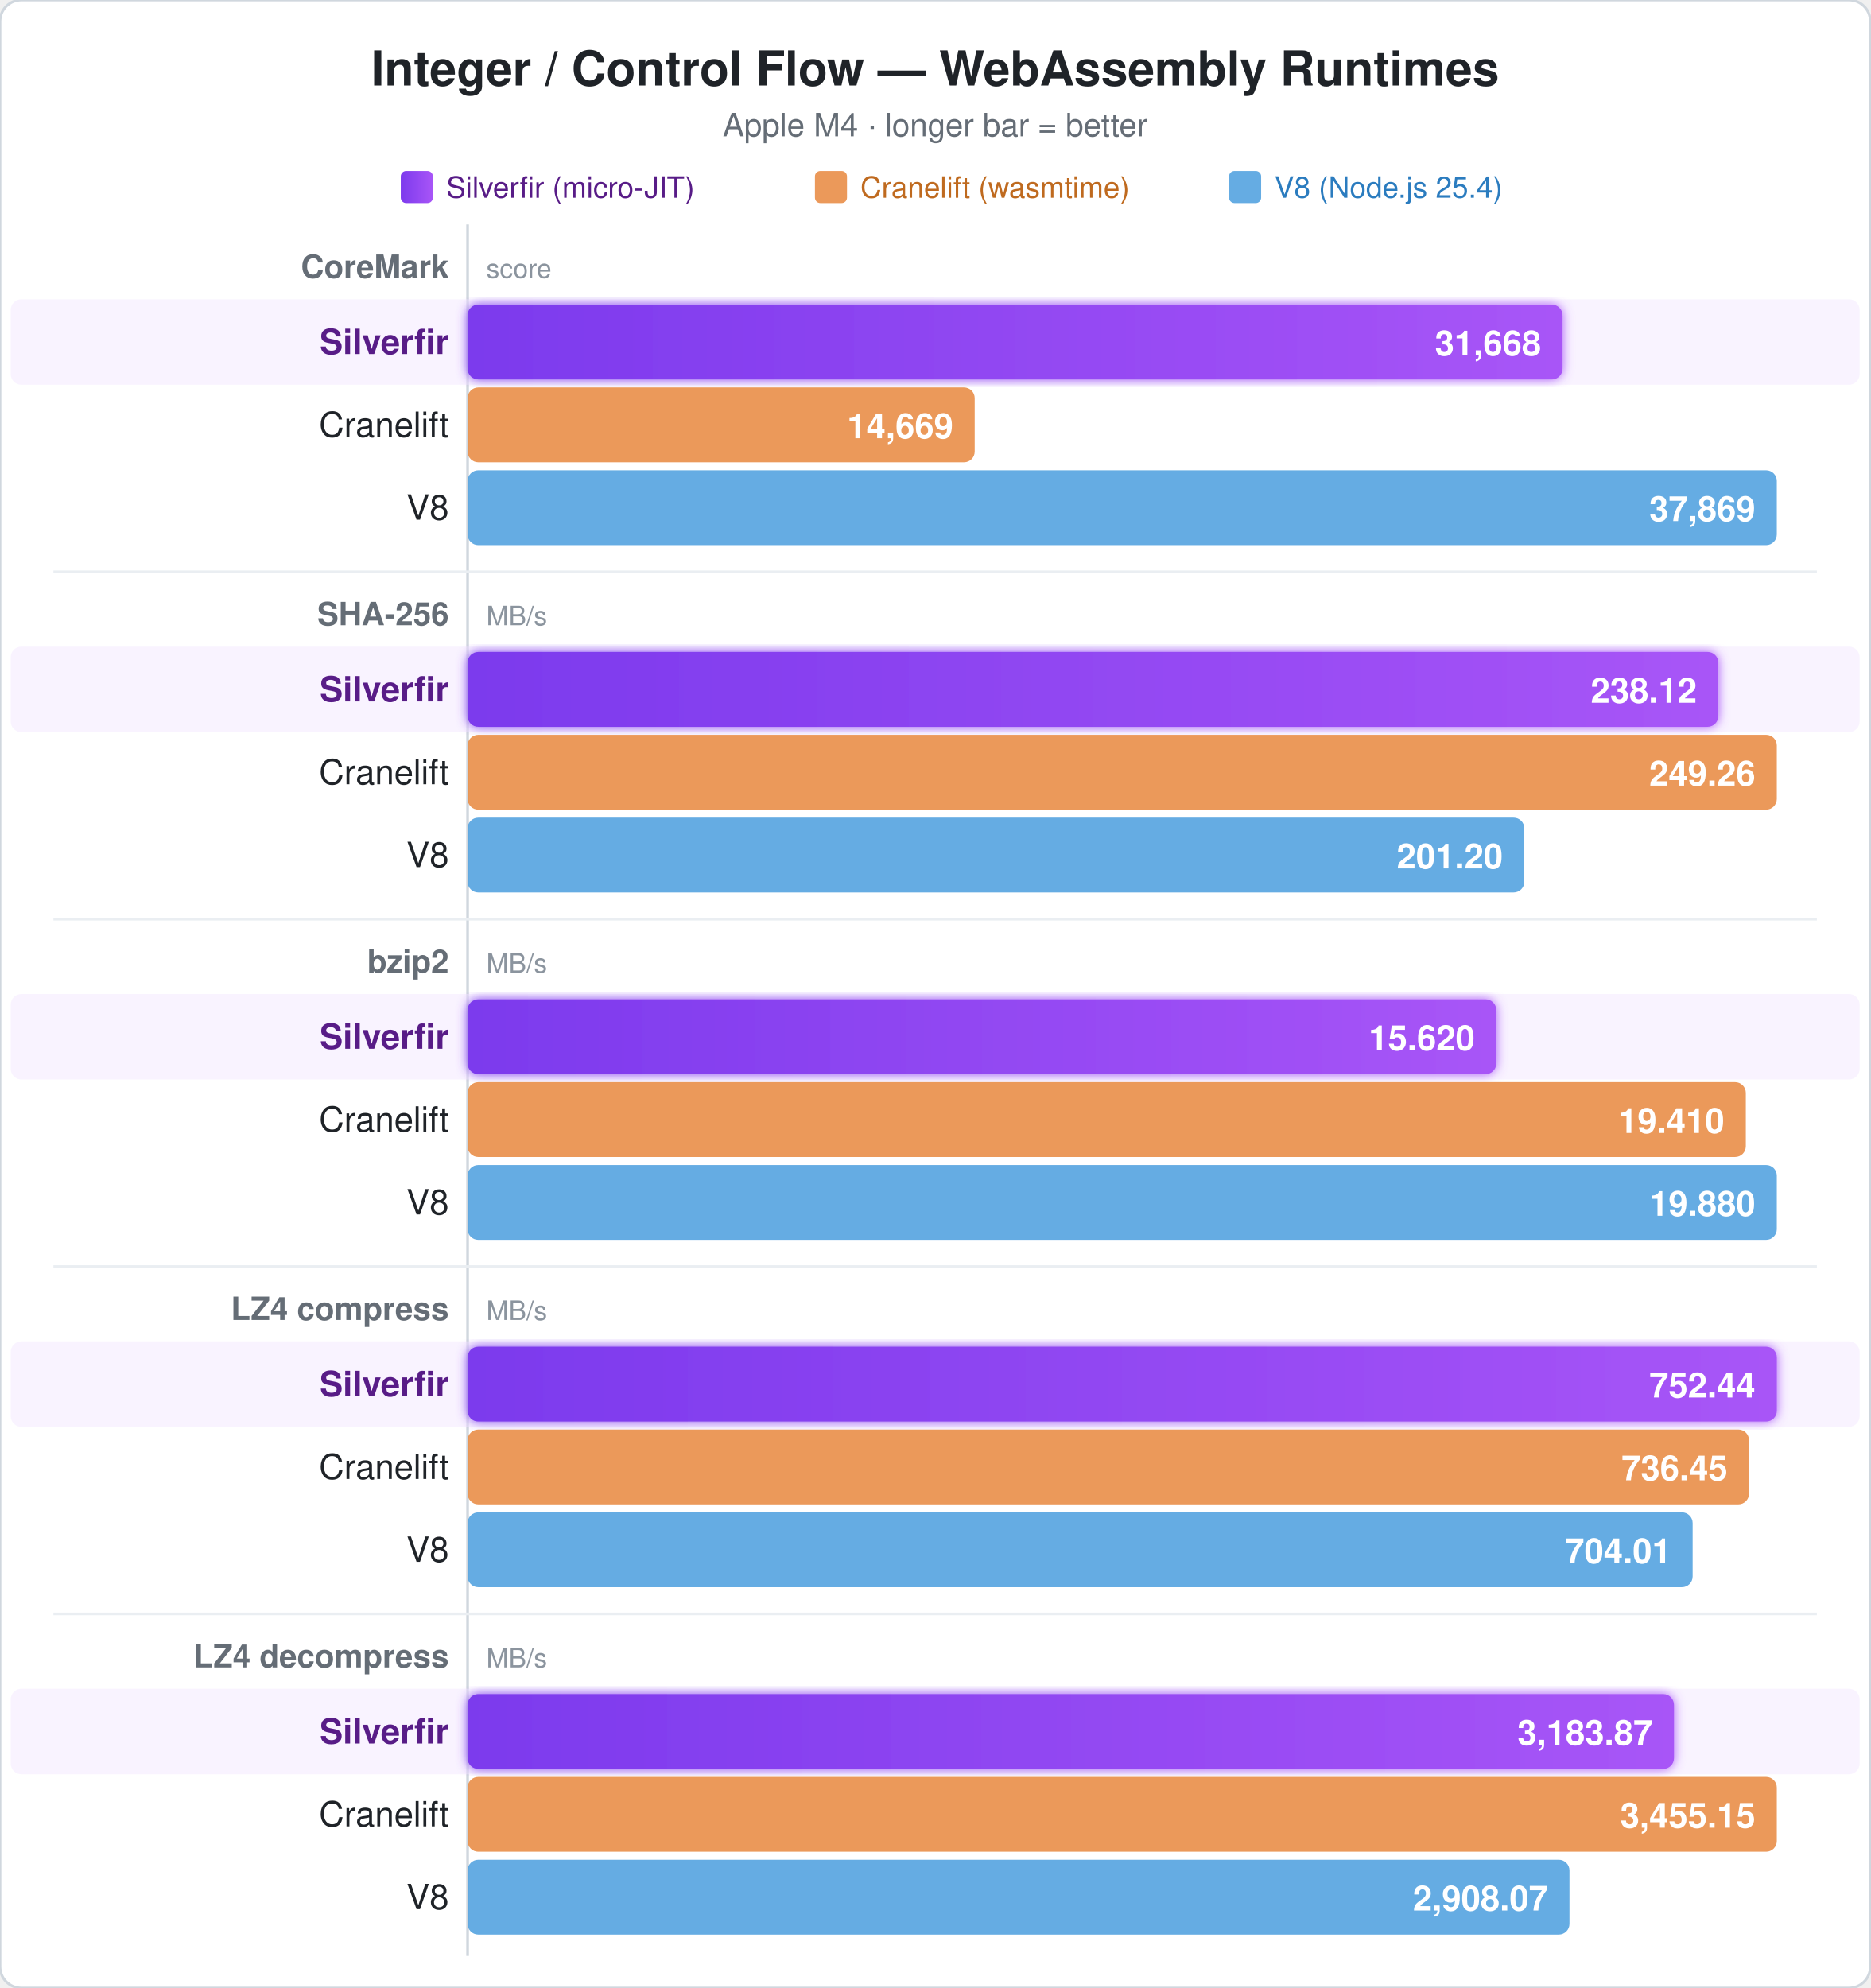
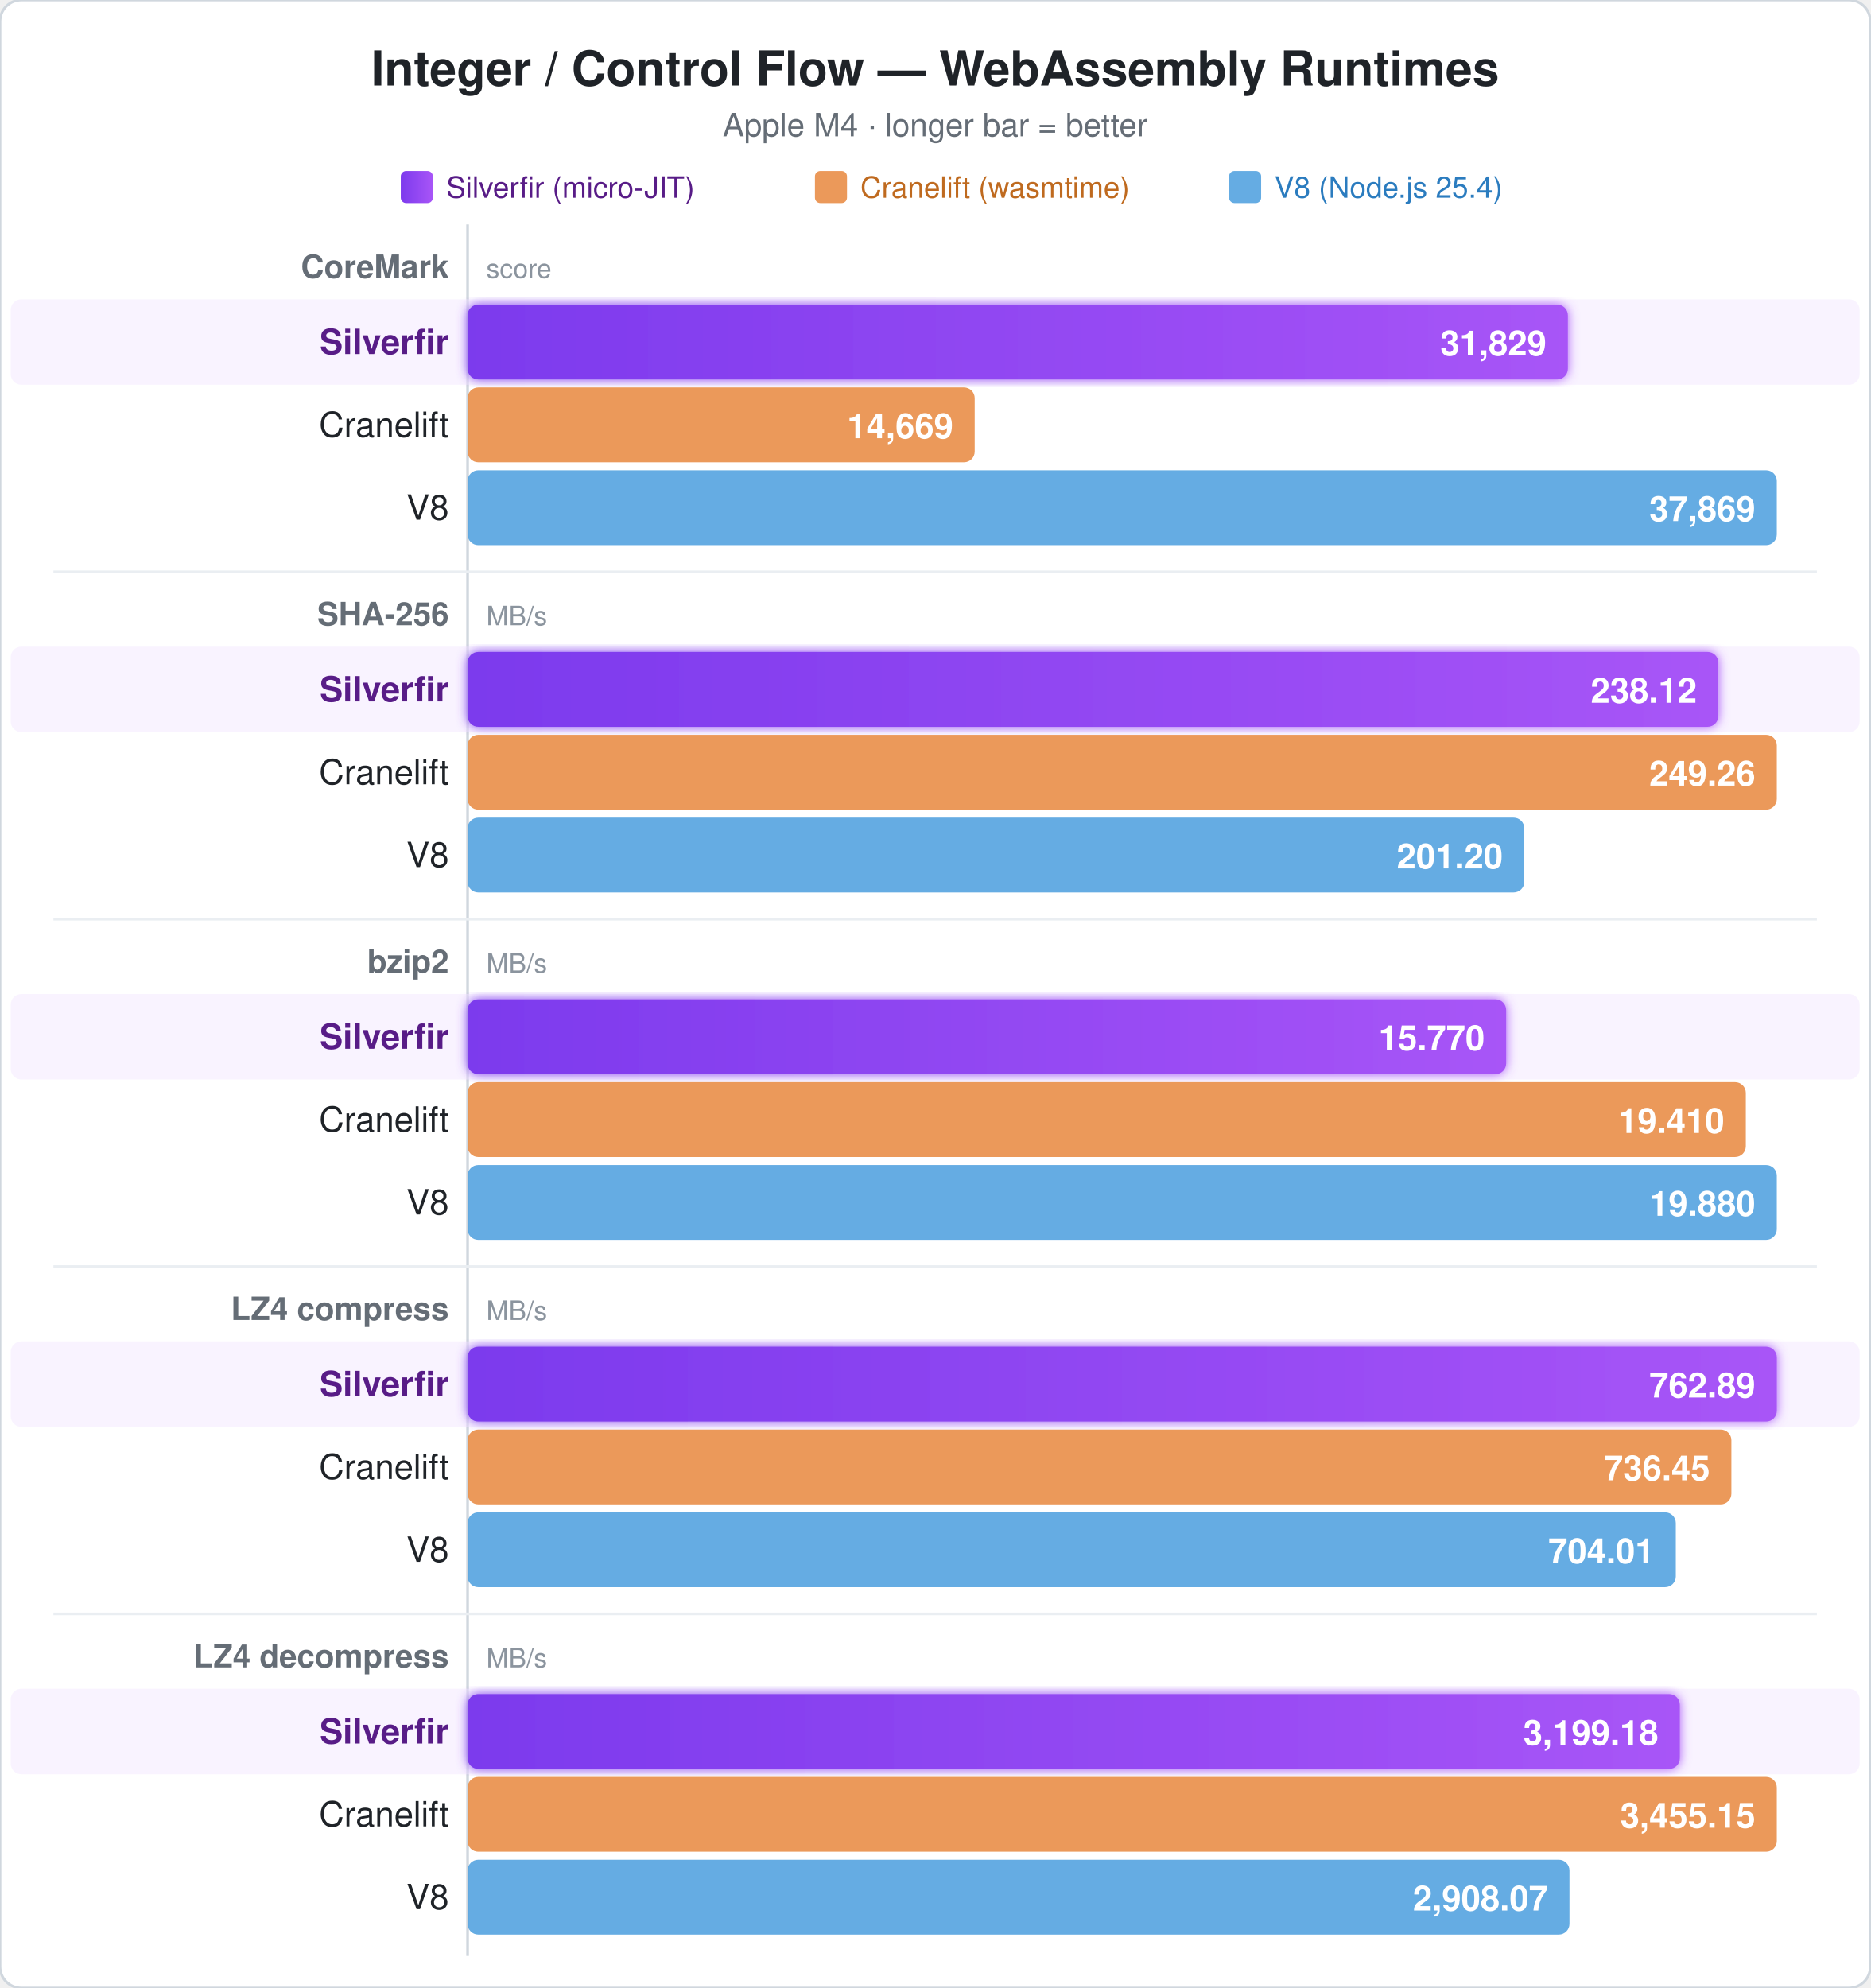
<svg xmlns="http://www.w3.org/2000/svg" role="img" viewBox="0 0 700 744" width="700" height="744">
  <defs>
    <linearGradient id="hlGrad" x1="0" y1="0" x2="1" y2="0">
      <stop offset="0%" stop-color="#7c3aed" />
      <stop offset="100%" stop-color="#a855f7" />
    </linearGradient>
    <filter id="glow">
      <feGaussianBlur stdDeviation="2" result="blur" />
      <feMerge>
        <feMergeNode in="blur" />
        <feMergeNode in="SourceGraphic" />
      </feMerge>
    </filter>
  </defs>
  <rect width="700" height="744" rx="8" ry="8" fill="#ffffff" stroke="#d0d7de" stroke-width="1" />
  <text x="350.0" y="32" text-anchor="middle" fill="#1f2328" font-family="Segoe UI,Helvetica,Arial,sans-serif" font-size="18" font-weight="600">Integer / Control Flow — WebAssembly Runtimes</text>
  <text x="350.0" y="51" text-anchor="middle" fill="#656d76" font-family="Segoe UI,Helvetica,Arial,sans-serif" font-size="12">Apple M4  ·  longer bar = better</text>
  <rect x="150.0" y="64" width="12" height="12" rx="2" fill="url(#hlGrad)" />
  <text x="167.0" y="74" fill="#581c87" font-family="Segoe UI,Helvetica,Arial,sans-serif" font-size="11">Silverfir (micro-JIT)</text>
  <rect x="305.0" y="64" width="12" height="12" rx="2" fill="#e8873d" opacity="0.85" />
  <text x="322.0" y="74" fill="#bf6a1f" font-family="Segoe UI,Helvetica,Arial,sans-serif" font-size="11">Cranelift (wasmtime)</text>
  <rect x="460.0" y="64" width="12" height="12" rx="2" fill="#4a9ede" opacity="0.85" />
  <text x="477.0" y="74" fill="#2b7cbf" font-family="Segoe UI,Helvetica,Arial,sans-serif" font-size="11">V8 (Node.js 25.4)</text>
  <line x1="175" y1="84" x2="175" y2="732" stroke="#d0d7de" stroke-width="1" />
  <text x="168" y="104.0" text-anchor="end" fill="#656d76" font-family="Segoe UI,Helvetica,Arial,sans-serif" font-size="12" font-weight="600">CoreMark</text>
  <text x="182" y="104.0" fill="#8b949e" font-family="Segoe UI,Helvetica,Arial,sans-serif" font-size="10">score</text>
  <rect x="4" y="112" width="692" height="32" rx="4" fill="#f3e8ff" opacity="0.5" />
  <text x="168" y="132.5" text-anchor="end" fill="#581c87" font-family="Segoe UI,Helvetica,Arial,sans-serif" font-size="13" font-weight="700">Silverfir</text>
-   <rect x="175" y="114" width="409.8" height="28" rx="4" fill="url(#hlGrad)" filter="url(#glow)">
-     <animate attributeName="width" from="0" to="409.8" dur="0.35s" fill="freeze" />
+   <rect x="175" y="114" width="411.8" height="28" rx="4" fill="url(#hlGrad)" filter="url(#glow)">
+     <animate attributeName="width" from="0" to="411.8" dur="0.35s" fill="freeze" />
  </rect>
-   <text x="576.8" y="133.0" text-anchor="end" fill="#ffffff" font-family="Segoe UI,Helvetica,Arial,sans-serif" font-size="13" font-weight="700">31,668</text>
+   <text x="578.8" y="133.0" text-anchor="end" fill="#ffffff" font-family="Segoe UI,Helvetica,Arial,sans-serif" font-size="13" font-weight="700">31,829</text>
  <text x="168" y="163.5" text-anchor="end" fill="#1f2328" font-family="Segoe UI,Helvetica,Arial,sans-serif" font-size="13" font-weight="400">Cranelift</text>
  <rect x="175" y="145" width="189.8" height="28" rx="4" fill="#e8873d" opacity="0.85">
    <animate attributeName="width" from="0" to="189.8" dur="0.39s" fill="freeze" />
  </rect>
  <text x="356.8" y="164.0" text-anchor="end" fill="#ffffff" font-family="Segoe UI,Helvetica,Arial,sans-serif" font-size="13" font-weight="700">14,669</text>
  <text x="168" y="194.5" text-anchor="end" fill="#1f2328" font-family="Segoe UI,Helvetica,Arial,sans-serif" font-size="13" font-weight="400">V8</text>
  <rect x="175" y="176" width="490.0" height="28" rx="4" fill="#4a9ede" opacity="0.85">
    <animate attributeName="width" from="0" to="490.0" dur="0.43s" fill="freeze" />
  </rect>
  <text x="657.0" y="195.0" text-anchor="end" fill="#ffffff" font-family="Segoe UI,Helvetica,Arial,sans-serif" font-size="13" font-weight="700">37,869</text>
  <line x1="20" y1="214" x2="680" y2="214" stroke="#eaeef2" stroke-width="1" />
  <text x="168" y="234.0" text-anchor="end" fill="#656d76" font-family="Segoe UI,Helvetica,Arial,sans-serif" font-size="12" font-weight="600">SHA-256</text>
  <text x="182" y="234.0" fill="#8b949e" font-family="Segoe UI,Helvetica,Arial,sans-serif" font-size="10">MB/s</text>
  <rect x="4" y="242" width="692" height="32" rx="4" fill="#f3e8ff" opacity="0.5" />
  <text x="168" y="262.5" text-anchor="end" fill="#581c87" font-family="Segoe UI,Helvetica,Arial,sans-serif" font-size="13" font-weight="700">Silverfir</text>
  <rect x="175" y="244" width="468.1" height="28" rx="4" fill="url(#hlGrad)" filter="url(#glow)">
    <animate attributeName="width" from="0" to="468.1" dur="0.39s" fill="freeze" />
  </rect>
  <text x="635.1" y="263.0" text-anchor="end" fill="#ffffff" font-family="Segoe UI,Helvetica,Arial,sans-serif" font-size="13" font-weight="700">238.12</text>
  <text x="168" y="293.5" text-anchor="end" fill="#1f2328" font-family="Segoe UI,Helvetica,Arial,sans-serif" font-size="13" font-weight="400">Cranelift</text>
  <rect x="175" y="275" width="490.0" height="28" rx="4" fill="#e8873d" opacity="0.85">
    <animate attributeName="width" from="0" to="490.0" dur="0.43s" fill="freeze" />
  </rect>
  <text x="657.0" y="294.0" text-anchor="end" fill="#ffffff" font-family="Segoe UI,Helvetica,Arial,sans-serif" font-size="13" font-weight="700">249.26</text>
  <text x="168" y="324.5" text-anchor="end" fill="#1f2328" font-family="Segoe UI,Helvetica,Arial,sans-serif" font-size="13" font-weight="400">V8</text>
  <rect x="175" y="306" width="395.5" height="28" rx="4" fill="#4a9ede" opacity="0.85">
    <animate attributeName="width" from="0" to="395.5" dur="0.47s" fill="freeze" />
  </rect>
  <text x="562.5" y="325.0" text-anchor="end" fill="#ffffff" font-family="Segoe UI,Helvetica,Arial,sans-serif" font-size="13" font-weight="700">201.20</text>
  <line x1="20" y1="344" x2="680" y2="344" stroke="#eaeef2" stroke-width="1" />
  <text x="168" y="364.0" text-anchor="end" fill="#656d76" font-family="Segoe UI,Helvetica,Arial,sans-serif" font-size="12" font-weight="600">bzip2</text>
  <text x="182" y="364.0" fill="#8b949e" font-family="Segoe UI,Helvetica,Arial,sans-serif" font-size="10">MB/s</text>
  <rect x="4" y="372" width="692" height="32" rx="4" fill="#f3e8ff" opacity="0.5" />
  <text x="168" y="392.5" text-anchor="end" fill="#581c87" font-family="Segoe UI,Helvetica,Arial,sans-serif" font-size="13" font-weight="700">Silverfir</text>
-   <rect x="175" y="374" width="385.0" height="28" rx="4" fill="url(#hlGrad)" filter="url(#glow)">
-     <animate attributeName="width" from="0" to="385.0" dur="0.43s" fill="freeze" />
+   <rect x="175" y="374" width="388.7" height="28" rx="4" fill="url(#hlGrad)" filter="url(#glow)">
+     <animate attributeName="width" from="0" to="388.7" dur="0.43s" fill="freeze" />
  </rect>
-   <text x="552.0" y="393.0" text-anchor="end" fill="#ffffff" font-family="Segoe UI,Helvetica,Arial,sans-serif" font-size="13" font-weight="700">15.620</text>
+   <text x="555.7" y="393.0" text-anchor="end" fill="#ffffff" font-family="Segoe UI,Helvetica,Arial,sans-serif" font-size="13" font-weight="700">15.770</text>
  <text x="168" y="423.5" text-anchor="end" fill="#1f2328" font-family="Segoe UI,Helvetica,Arial,sans-serif" font-size="13" font-weight="400">Cranelift</text>
  <rect x="175" y="405" width="478.4" height="28" rx="4" fill="#e8873d" opacity="0.85">
    <animate attributeName="width" from="0" to="478.4" dur="0.47s" fill="freeze" />
  </rect>
  <text x="645.4" y="424.0" text-anchor="end" fill="#ffffff" font-family="Segoe UI,Helvetica,Arial,sans-serif" font-size="13" font-weight="700">19.410</text>
  <text x="168" y="454.5" text-anchor="end" fill="#1f2328" font-family="Segoe UI,Helvetica,Arial,sans-serif" font-size="13" font-weight="400">V8</text>
  <rect x="175" y="436" width="490.0" height="28" rx="4" fill="#4a9ede" opacity="0.85">
    <animate attributeName="width" from="0" to="490.0" dur="0.51s" fill="freeze" />
  </rect>
  <text x="657.0" y="455.0" text-anchor="end" fill="#ffffff" font-family="Segoe UI,Helvetica,Arial,sans-serif" font-size="13" font-weight="700">19.880</text>
  <line x1="20" y1="474" x2="680" y2="474" stroke="#eaeef2" stroke-width="1" />
  <text x="168" y="494.0" text-anchor="end" fill="#656d76" font-family="Segoe UI,Helvetica,Arial,sans-serif" font-size="12" font-weight="600">LZ4 compress</text>
  <text x="182" y="494.0" fill="#8b949e" font-family="Segoe UI,Helvetica,Arial,sans-serif" font-size="10">MB/s</text>
  <rect x="4" y="502" width="692" height="32" rx="4" fill="#f3e8ff" opacity="0.5" />
  <text x="168" y="522.5" text-anchor="end" fill="#581c87" font-family="Segoe UI,Helvetica,Arial,sans-serif" font-size="13" font-weight="700">Silverfir</text>
  <rect x="175" y="504" width="490.0" height="28" rx="4" fill="url(#hlGrad)" filter="url(#glow)">
    <animate attributeName="width" from="0" to="490.0" dur="0.47s" fill="freeze" />
  </rect>
-   <text x="657.0" y="523.0" text-anchor="end" fill="#ffffff" font-family="Segoe UI,Helvetica,Arial,sans-serif" font-size="13" font-weight="700">752.44</text>
+   <text x="657.0" y="523.0" text-anchor="end" fill="#ffffff" font-family="Segoe UI,Helvetica,Arial,sans-serif" font-size="13" font-weight="700">762.89</text>
  <text x="168" y="553.5" text-anchor="end" fill="#1f2328" font-family="Segoe UI,Helvetica,Arial,sans-serif" font-size="13" font-weight="400">Cranelift</text>
-   <rect x="175" y="535" width="479.6" height="28" rx="4" fill="#e8873d" opacity="0.85">
-     <animate attributeName="width" from="0" to="479.6" dur="0.51s" fill="freeze" />
+   <rect x="175" y="535" width="473.0" height="28" rx="4" fill="#e8873d" opacity="0.85">
+     <animate attributeName="width" from="0" to="473.0" dur="0.51s" fill="freeze" />
  </rect>
-   <text x="646.6" y="554.0" text-anchor="end" fill="#ffffff" font-family="Segoe UI,Helvetica,Arial,sans-serif" font-size="13" font-weight="700">736.45</text>
+   <text x="640.0" y="554.0" text-anchor="end" fill="#ffffff" font-family="Segoe UI,Helvetica,Arial,sans-serif" font-size="13" font-weight="700">736.45</text>
  <text x="168" y="584.5" text-anchor="end" fill="#1f2328" font-family="Segoe UI,Helvetica,Arial,sans-serif" font-size="13" font-weight="400">V8</text>
-   <rect x="175" y="566" width="458.5" height="28" rx="4" fill="#4a9ede" opacity="0.85">
-     <animate attributeName="width" from="0" to="458.5" dur="0.55s" fill="freeze" />
+   <rect x="175" y="566" width="452.2" height="28" rx="4" fill="#4a9ede" opacity="0.85">
+     <animate attributeName="width" from="0" to="452.2" dur="0.55s" fill="freeze" />
  </rect>
-   <text x="625.5" y="585.0" text-anchor="end" fill="#ffffff" font-family="Segoe UI,Helvetica,Arial,sans-serif" font-size="13" font-weight="700">704.01</text>
+   <text x="619.2" y="585.0" text-anchor="end" fill="#ffffff" font-family="Segoe UI,Helvetica,Arial,sans-serif" font-size="13" font-weight="700">704.01</text>
  <line x1="20" y1="604" x2="680" y2="604" stroke="#eaeef2" stroke-width="1" />
  <text x="168" y="624.0" text-anchor="end" fill="#656d76" font-family="Segoe UI,Helvetica,Arial,sans-serif" font-size="12" font-weight="600">LZ4 decompress</text>
  <text x="182" y="624.0" fill="#8b949e" font-family="Segoe UI,Helvetica,Arial,sans-serif" font-size="10">MB/s</text>
  <rect x="4" y="632" width="692" height="32" rx="4" fill="#f3e8ff" opacity="0.5" />
  <text x="168" y="652.5" text-anchor="end" fill="#581c87" font-family="Segoe UI,Helvetica,Arial,sans-serif" font-size="13" font-weight="700">Silverfir</text>
-   <rect x="175" y="634" width="451.5" height="28" rx="4" fill="url(#hlGrad)" filter="url(#glow)">
-     <animate attributeName="width" from="0" to="451.5" dur="0.51s" fill="freeze" />
+   <rect x="175" y="634" width="453.7" height="28" rx="4" fill="url(#hlGrad)" filter="url(#glow)">
+     <animate attributeName="width" from="0" to="453.7" dur="0.51s" fill="freeze" />
  </rect>
-   <text x="618.5" y="653.0" text-anchor="end" fill="#ffffff" font-family="Segoe UI,Helvetica,Arial,sans-serif" font-size="13" font-weight="700">3,183.87</text>
+   <text x="620.7" y="653.0" text-anchor="end" fill="#ffffff" font-family="Segoe UI,Helvetica,Arial,sans-serif" font-size="13" font-weight="700">3,199.18</text>
  <text x="168" y="683.5" text-anchor="end" fill="#1f2328" font-family="Segoe UI,Helvetica,Arial,sans-serif" font-size="13" font-weight="400">Cranelift</text>
  <rect x="175" y="665" width="490.0" height="28" rx="4" fill="#e8873d" opacity="0.85">
    <animate attributeName="width" from="0" to="490.0" dur="0.55s" fill="freeze" />
  </rect>
  <text x="657.0" y="684.0" text-anchor="end" fill="#ffffff" font-family="Segoe UI,Helvetica,Arial,sans-serif" font-size="13" font-weight="700">3,455.15</text>
  <text x="168" y="714.5" text-anchor="end" fill="#1f2328" font-family="Segoe UI,Helvetica,Arial,sans-serif" font-size="13" font-weight="400">V8</text>
  <rect x="175" y="696" width="412.4" height="28" rx="4" fill="#4a9ede" opacity="0.85">
    <animate attributeName="width" from="0" to="412.4" dur="0.59s" fill="freeze" />
  </rect>
  <text x="579.4" y="715.0" text-anchor="end" fill="#ffffff" font-family="Segoe UI,Helvetica,Arial,sans-serif" font-size="13" font-weight="700">2,908.07</text>
</svg>
